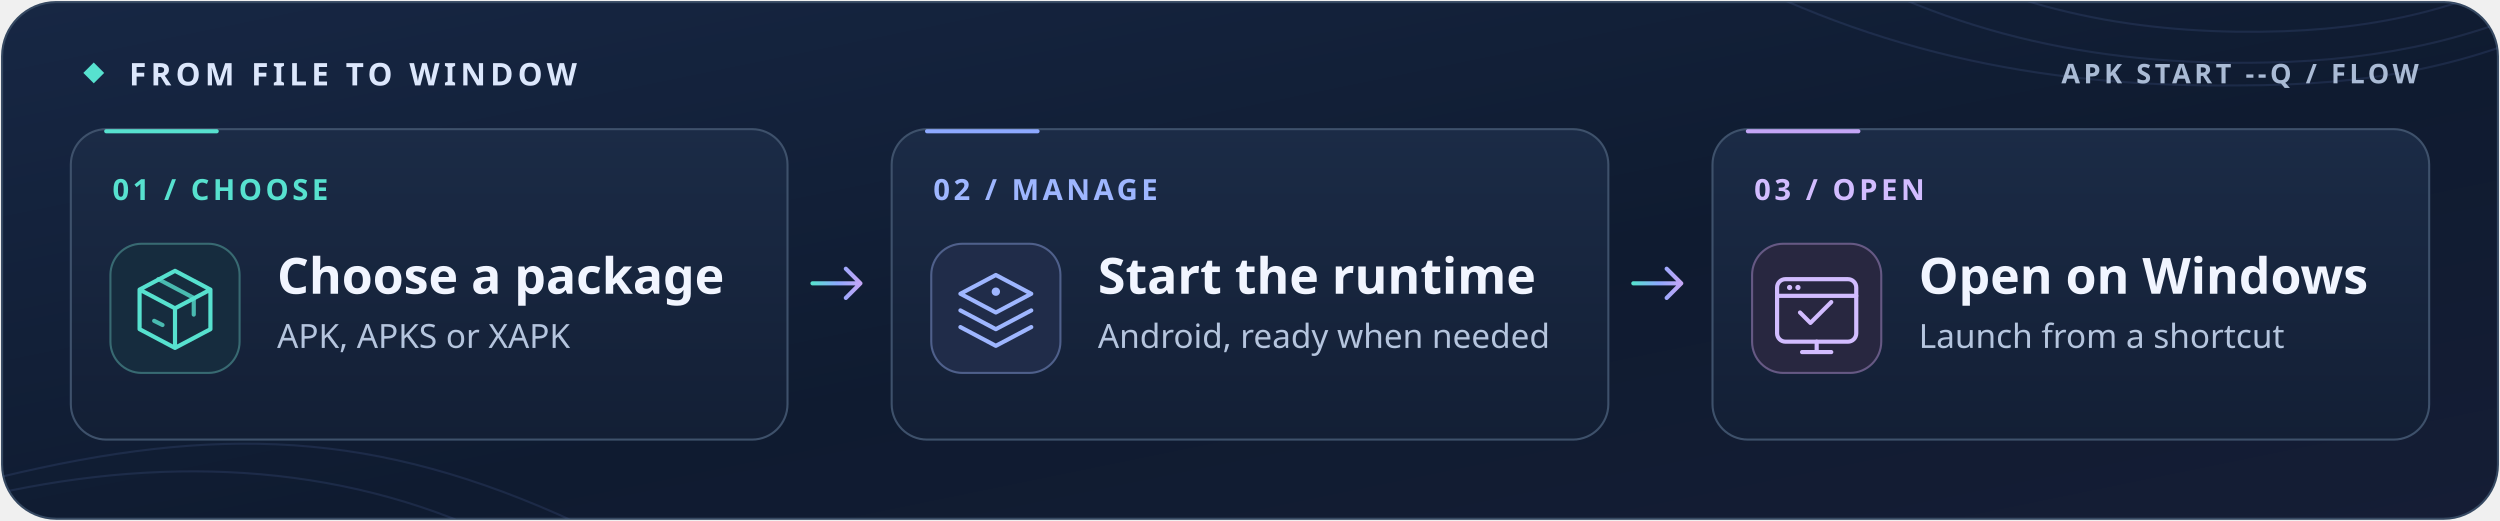
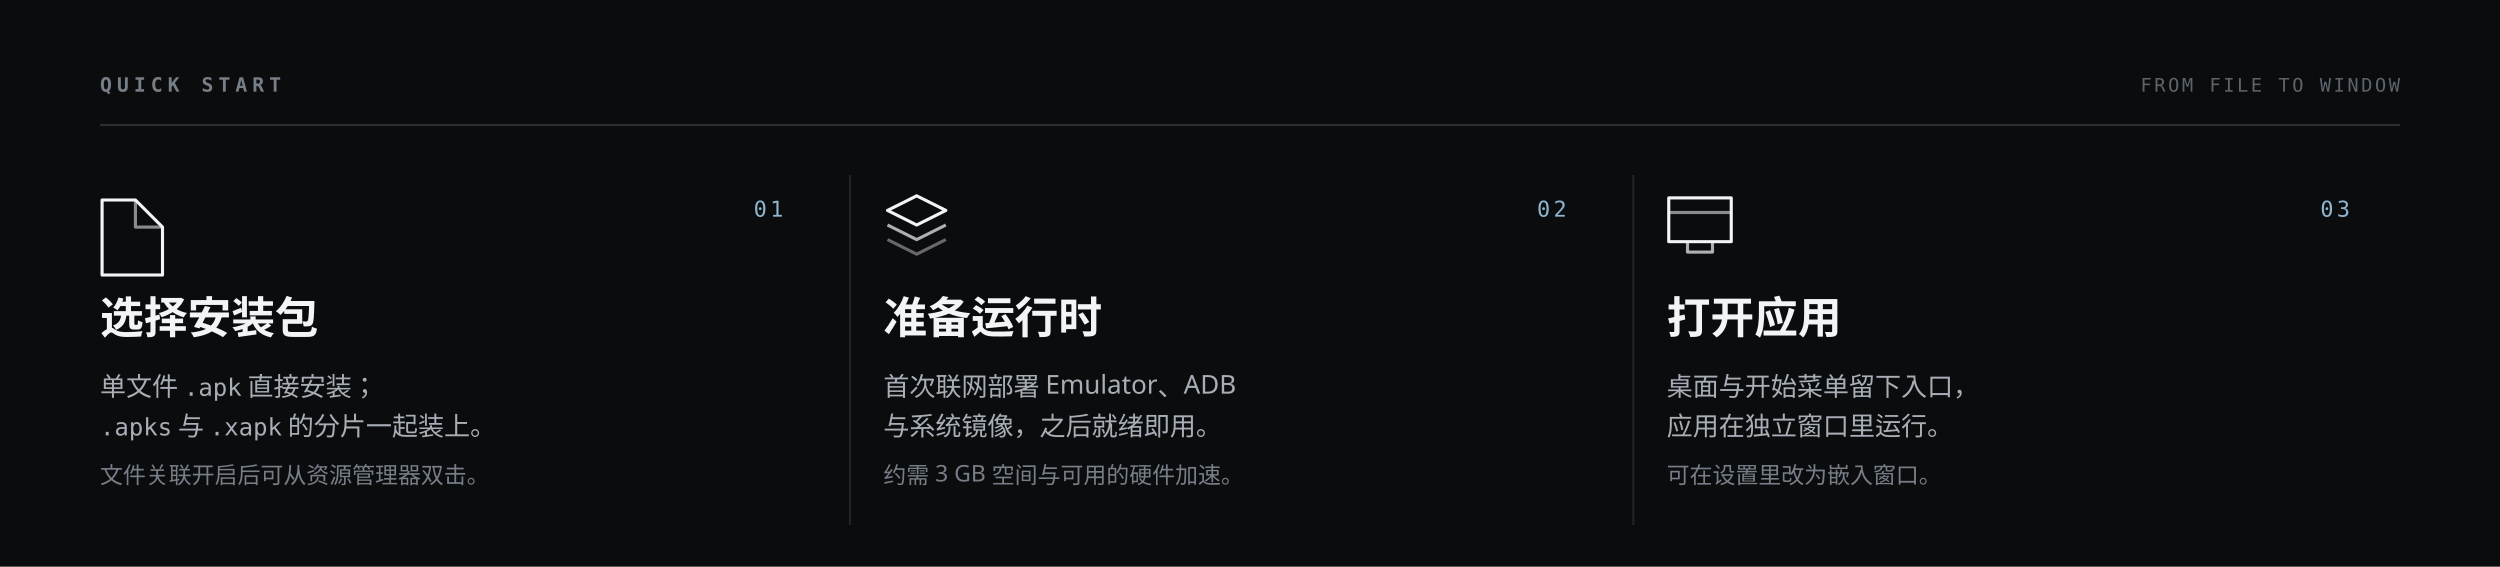
- <svg xmlns="http://www.w3.org/2000/svg" width="1200" height="250" viewBox="0 0 1200 250" role="img" aria-labelledby="title desc">
-   <defs>
-     <linearGradient id="surface" x1="0" y1="0" x2="1" y2="1" gradientUnits="objectBoundingBox">
-       <stop stop-color="#172744" />
-       <stop offset=".56" stop-color="#0F1B30" />
-       <stop offset="1" stop-color="#151D35" />
-     </linearGradient>
-     <linearGradient id="card" x1="0" y1="0" x2="0" y2="1" gradientUnits="objectBoundingBox">
-       <stop stop-color="#1B2B46" />
-       <stop offset="1" stop-color="#131F35" />
-     </linearGradient>
-     <linearGradient id="track">
-       <stop stop-color="#57E1CF" />
-       <stop offset=".52" stop-color="#8DA9FF" />
-       <stop offset="1" stop-color="#C4A6F6" />
-     </linearGradient>
-     <clipPath id="shell">
-       <rect x="1" y="1" width="1198" height="248" rx="26" />
-     </clipPath>
-   </defs>
-   <rect x="1" y="1" width="1198" height="248" rx="26" fill="url(#surface)" stroke="#354861" />
-   <g clip-path="url(#shell)" fill="none">
-     <g stroke="#8DA9FF" stroke-opacity=".11">
-       <path d="M810-23c84 47 167 65 264 64 64 0 113-9 163-34" />
-       <path d="M861-28c68 43 143 60 227 58 56-1 106-12 150-36" />
-       <path d="M916-24c56 32 119 41 180 39 56-2 100-15 141-41" />
-       <path d="M0 229c104-25 180-23 277 22m-296-10c86-22 173-21 251 14" />
+ <svg xmlns="http://www.w3.org/2000/svg" width="1200" height="272" viewBox="0 0 1200 272" role="img" aria-labelledby="t d">
+   <rect width="1200" height="272" fill="#0B0C0D" />
+   <g font-family="Segoe UI, Microsoft YaHei, PingFang SC, Noto Sans SC, system-ui, sans-serif">
+     <text x="48" y="44" fill="#767E87" font-family="Cascadia Mono, Consolas, monospace" font-size="9.5" font-weight="700" letter-spacing="2.4">QUICK START</text>
+     <text x="1152" y="44" text-anchor="end" fill="#5C646C" font-family="Cascadia Mono, Consolas, monospace" font-size="9" letter-spacing="1.2">FROM FILE TO WINDOW</text>
+     <path d="M48 60h1104" stroke="#FFFFFF" stroke-opacity=".14" stroke-width="1" />
+     <g transform="translate(48 0)">
+       <g transform="translate(0 92)" fill="none" stroke="#F2F4F5" stroke-width="1.5" stroke-linejoin="round">
+         <path d="M1 4h16l13 13v23H1z" />
+         <path d="M17 4v13h13" stroke-opacity=".55" />
+       </g>
+       <text x="328" y="104" text-anchor="end" fill="#8FB6D0" font-family="Cascadia Mono, Consolas, monospace" font-size="10.5" letter-spacing="1.6">01</text>
+       <text x="0" y="160" fill="#F2F4F5" font-size="21" font-weight="700">选择安装包</text>
+       <text x="0" y="190" fill="#A7AEB6" font-size="12.5">单文件 <tspan font-family="Cascadia Mono, Consolas, monospace" font-size="11.5">.apk</tspan> 直接安装；</text>
+       <text x="0" y="209" fill="#A7AEB6" font-size="12.5">
+         <tspan font-family="Cascadia Mono, Consolas, monospace" font-size="11.5">.apks</tspan> 与 <tspan font-family="Cascadia Mono, Consolas, monospace" font-size="11.5">.xapk</tspan> 的分片一起装上。</text>
+       <text x="0" y="232" fill="#767E87" font-size="11">文件关联开启后可从资源管理器双击。</text>
    </g>
-     <path d="M39 230H1161" stroke="url(#track)" stroke-opacity=".32" />
-     <path d="M40 230h86m950 0h85" stroke="url(#track)" stroke-opacity=".74" stroke-width="2" stroke-linecap="round" />
-   </g>
-   <g font-family="Segoe UI, system-ui, sans-serif">
-     <path d="M40 35l5-5 5 5-5 5z" fill="#57E1CF" />
-     <text x="62" y="41" fill="#DCE7FC" font-size="15" font-weight="700" letter-spacing="2.1">FROM FILE TO WINDOW</text>
-     <text x="1161" y="40" text-anchor="end" fill="#AABBD5" font-size="13" font-weight="600" letter-spacing="1.7">APK START --Q / FLOW</text>
-     <g transform="translate(34 62)">
-       <rect width="344" height="149" rx="17" fill="url(#card)" stroke="#3E516B" />
-       <path d="M17 1h53" stroke="#57E1CF" stroke-width="2" stroke-linecap="round" />
-       <text x="20" y="34" fill="#57E1CF" font-size="14" font-weight="700" letter-spacing="1.7">01 / CHOOSE</text>
-       <rect x="19" y="55" width="62" height="62" rx="15" fill="#162C3E" stroke="#386A72" />
-       <g transform="translate(32 67)" fill="none" stroke="#57E1CF" stroke-width="2" stroke-linecap="round" stroke-linejoin="round">
-         <path d="M18 1 35 10v19L18 38 1 29V10zM1 10l17 9 17-9M18 19v19" />
-         <path d="m10 5 17 9v8M8 25l4 2" stroke-opacity=".78" />
+     <path d="M408 84v168" stroke="#FFFFFF" stroke-opacity=".1" />
+     <g transform="translate(424 0)">
+       <g transform="translate(0 92)" fill="none" stroke="#F2F4F5" stroke-width="1.5" stroke-linejoin="round">
+         <path d="M16 2 30 9 16 16 2 9z" />
+         <path d="M2 16 16 23 30 16" stroke-opacity=".7" />
+         <path d="M2 23 16 30 30 23" stroke-opacity=".4" />
      </g>
-       <text x="99" y="79" fill="#F1F5FF" font-size="24" font-weight="700">Choose a package</text>
-       <text x="99" y="105" fill="#B5C5DE" font-size="16">APK, APKS or XAPK</text>
+       <text x="328" y="104" text-anchor="end" fill="#8FB6D0" font-family="Cascadia Mono, Consolas, monospace" font-size="10.5" letter-spacing="1.6">02</text>
+       <text x="0" y="160" fill="#F2F4F5" font-size="21" font-weight="700">准备运行时</text>
+       <text x="0" y="190" fill="#A7AEB6" font-size="12.5">首次联网部署 Emulator、ADB</text>
+       <text x="0" y="209" fill="#A7AEB6" font-size="12.5">与系统镜像，之后就绪即用。</text>
+       <text x="0" y="232" fill="#767E87" font-size="11">约需 3 GB 空间与可用的硬件加速。</text>
    </g>
-     <g transform="translate(428 62)">
-       <rect width="344" height="149" rx="17" fill="url(#card)" stroke="#3E516B" />
-       <path d="M17 1h53" stroke="#8DA9FF" stroke-width="2" stroke-linecap="round" />
-       <text x="20" y="34" fill="#9EB6FF" font-size="14" font-weight="700" letter-spacing="1.7">02 / MANAGE</text>
-       <rect x="19" y="55" width="62" height="62" rx="15" fill="#202C49" stroke="#4F608B" />
-       <g transform="translate(31 67)" fill="none" stroke="#9EB6FF" stroke-width="2" stroke-linecap="round" stroke-linejoin="round">
-         <path d="m19 3 17 9-17 9-17-9zM2 20l17 9 17-9M2 28l17 9 17-9" />
-         <path d="M19 11h.01" stroke-width="4" />
+     <path d="M784 84v168" stroke="#FFFFFF" stroke-opacity=".1" />
+     <g transform="translate(800 0)">
+       <g transform="translate(0 92)" fill="none" stroke="#F2F4F5" stroke-width="1.5" stroke-linejoin="round">
+         <rect x="1" y="3" width="30" height="21" />
+         <path d="M1 10h30" stroke-opacity=".55" />
+         <path d="M10 24v5h12v-5" stroke-opacity=".7" />
      </g>
-       <text x="99" y="79" fill="#F1F5FF" font-size="24" font-weight="700">Start the runtime</text>
-       <text x="99" y="105" fill="#B5C5DE" font-size="16">Android, ready when needed</text>
-     </g>
-     <g transform="translate(822 62)">
-       <rect width="344" height="149" rx="17" fill="url(#card)" stroke="#3E516B" />
-       <path d="M17 1h53" stroke="#C4A6F6" stroke-width="2" stroke-linecap="round" />
-       <text x="20" y="34" fill="#D2BCFF" font-size="14" font-weight="700" letter-spacing="1.7">03 / OPEN</text>
-       <rect x="19" y="55" width="62" height="62" rx="15" fill="#282740" stroke="#665984" />
-       <g transform="translate(30 70)" fill="none" stroke="#D2BCFF" stroke-width="2" stroke-linecap="round" stroke-linejoin="round">
-         <rect x="1" y="2" width="38" height="30" rx="4" />
-         <path d="M1 10h38M20 32v5m-7 0h14m-15-19 5 5 10-10" />
-         <path d="M7 6h.01m4 0h.01" stroke-width="2.5" />
-       </g>
-       <text x="99" y="79" fill="#F1F5FF" font-size="24" font-weight="700">Open on Windows</text>
-       <text x="99" y="105" fill="#B5C5DE" font-size="16">Launch from a shortcut</text>
+       <text x="328" y="104" text-anchor="end" fill="#8FB6D0" font-family="Cascadia Mono, Consolas, monospace" font-size="10.5" letter-spacing="1.6">03</text>
+       <text x="0" y="160" fill="#F2F4F5" font-size="21" font-weight="700">打开应用</text>
+       <text x="0" y="190" fill="#A7AEB6" font-size="12.5">桌面与开始菜单留下入口，</text>
+       <text x="0" y="209" fill="#A7AEB6" font-size="12.5">应用在独立窗口里运行。</text>
+       <text x="0" y="232" fill="#767E87" font-size="11">可在设置里改为嵌入窗口。</text>
    </g>
  </g>
-   <g fill="none" stroke="url(#track)" stroke-width="2" stroke-linecap="round" stroke-linejoin="round">
-     <path d="M390 136h23m-7-7 7 7-7 7" />
-     <path d="M784 136h23m-7-7 7 7-7 7" />
-   </g>
</svg>
